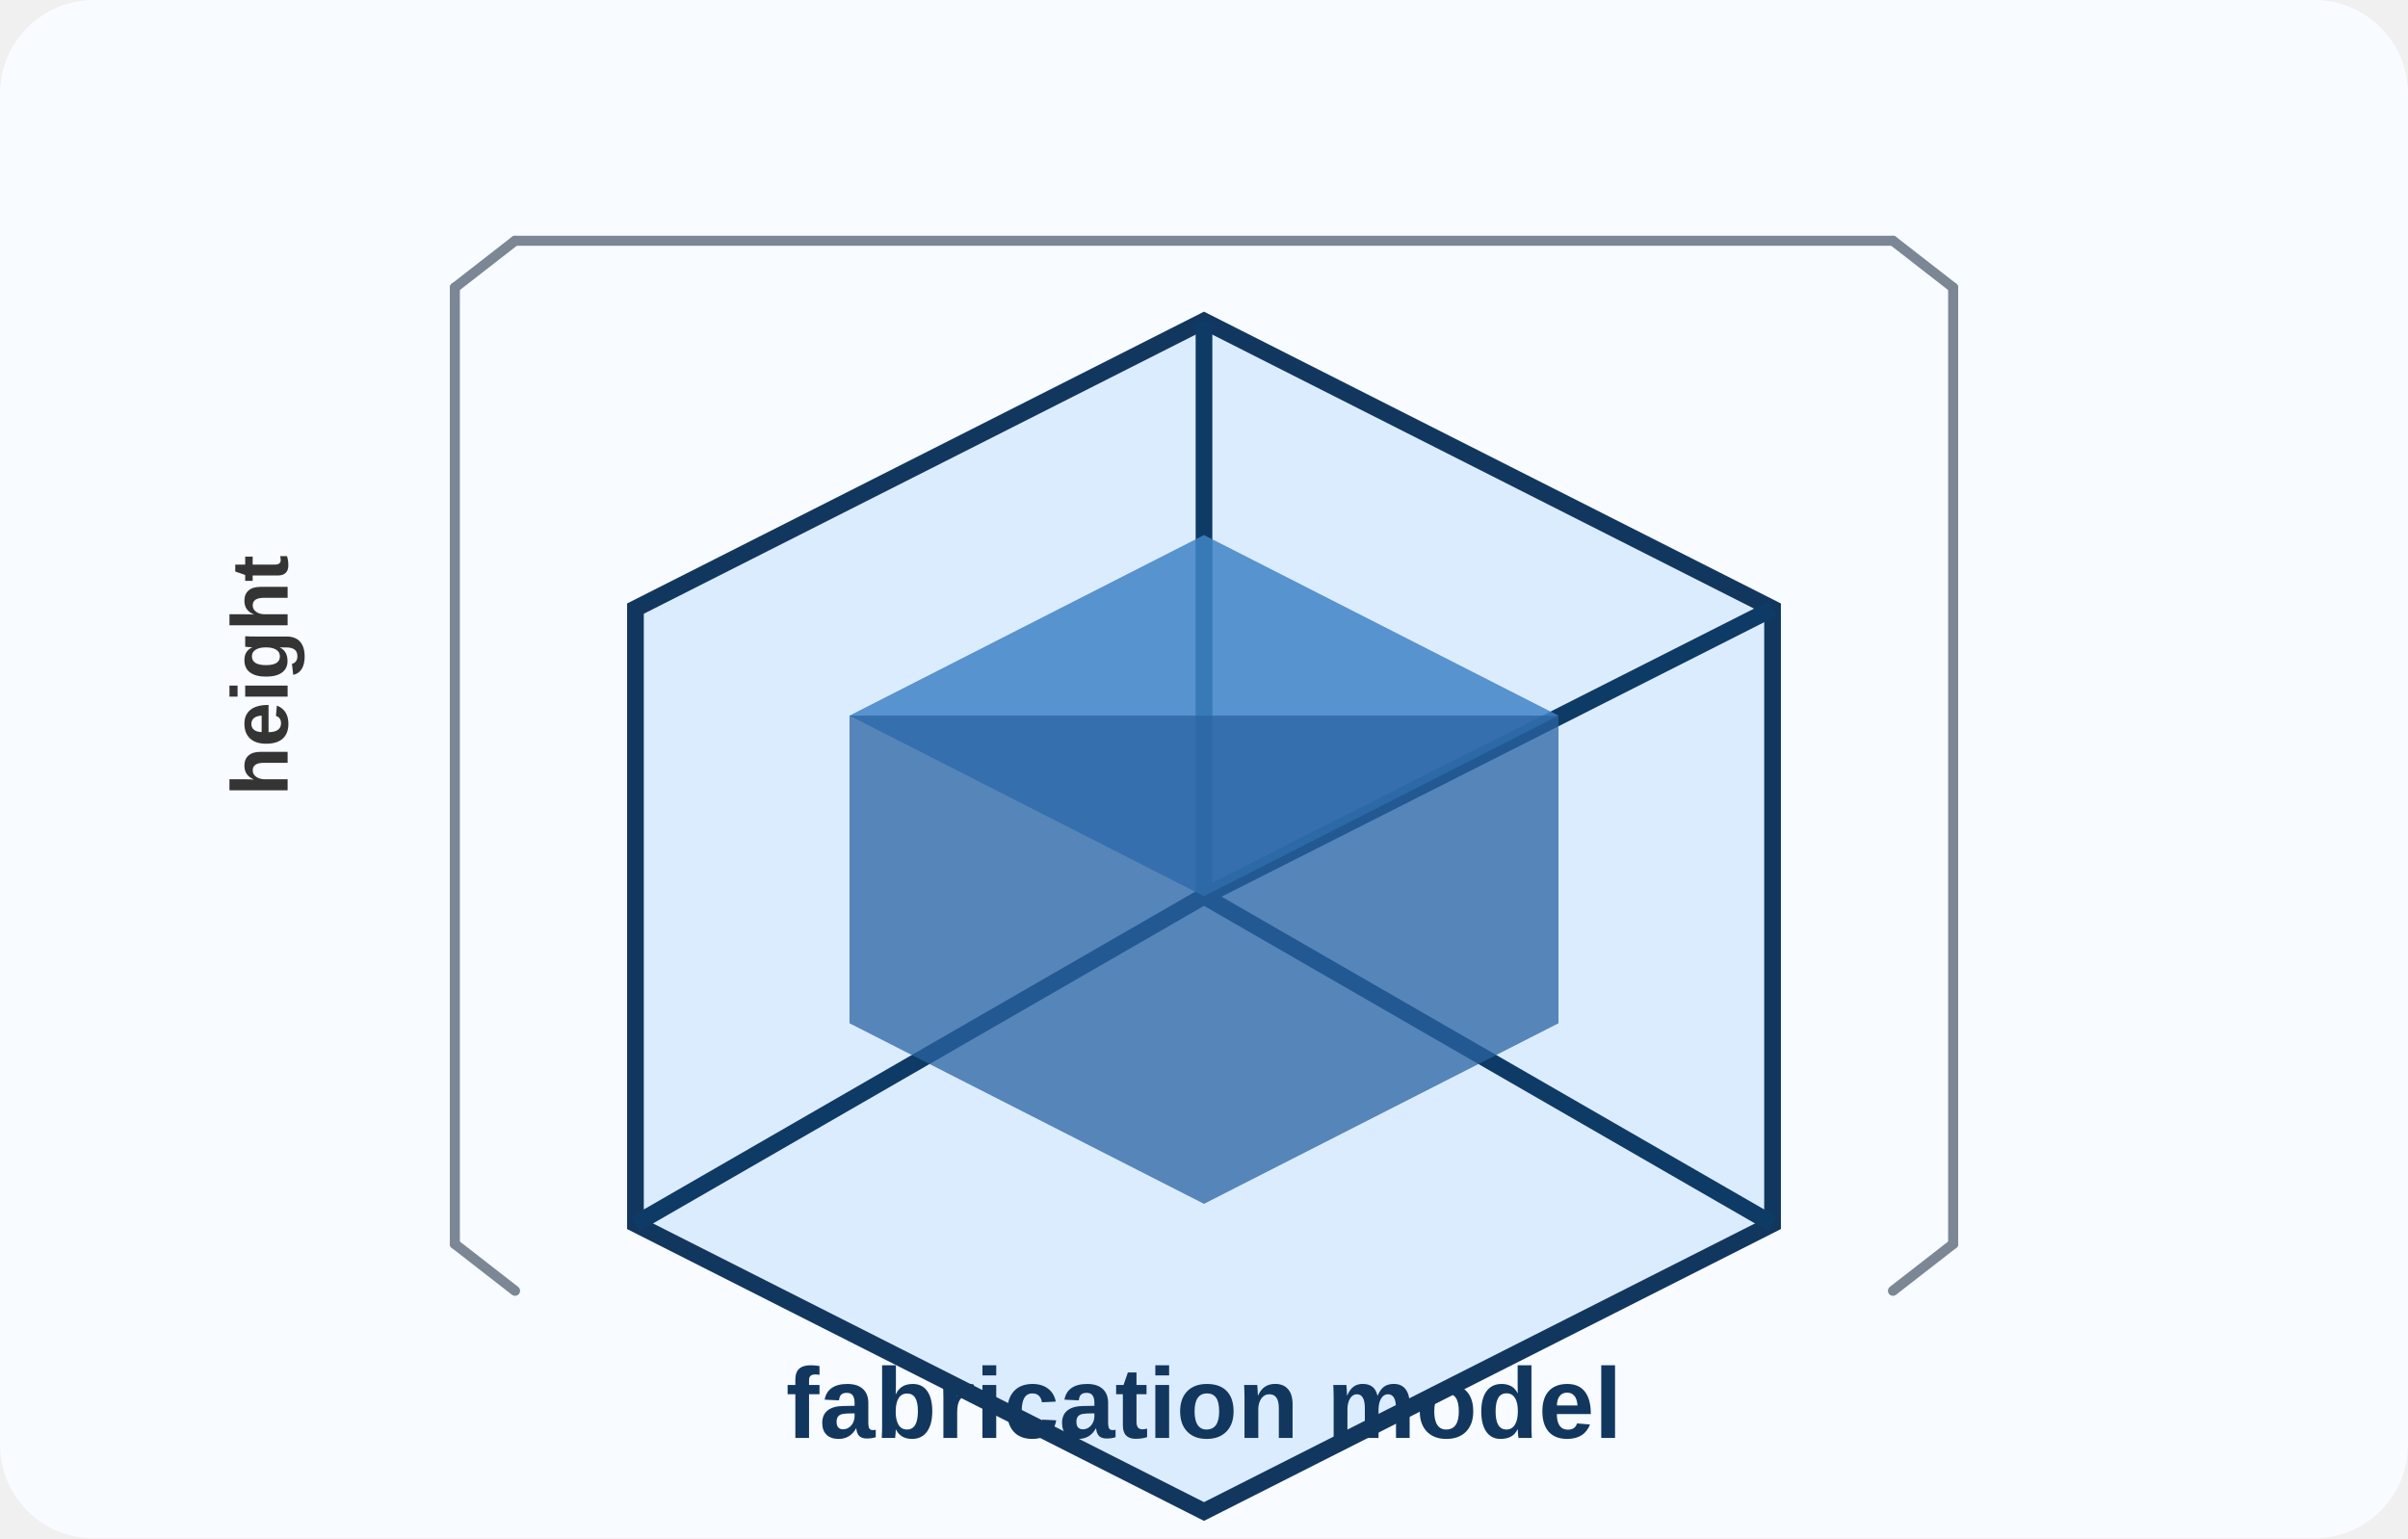
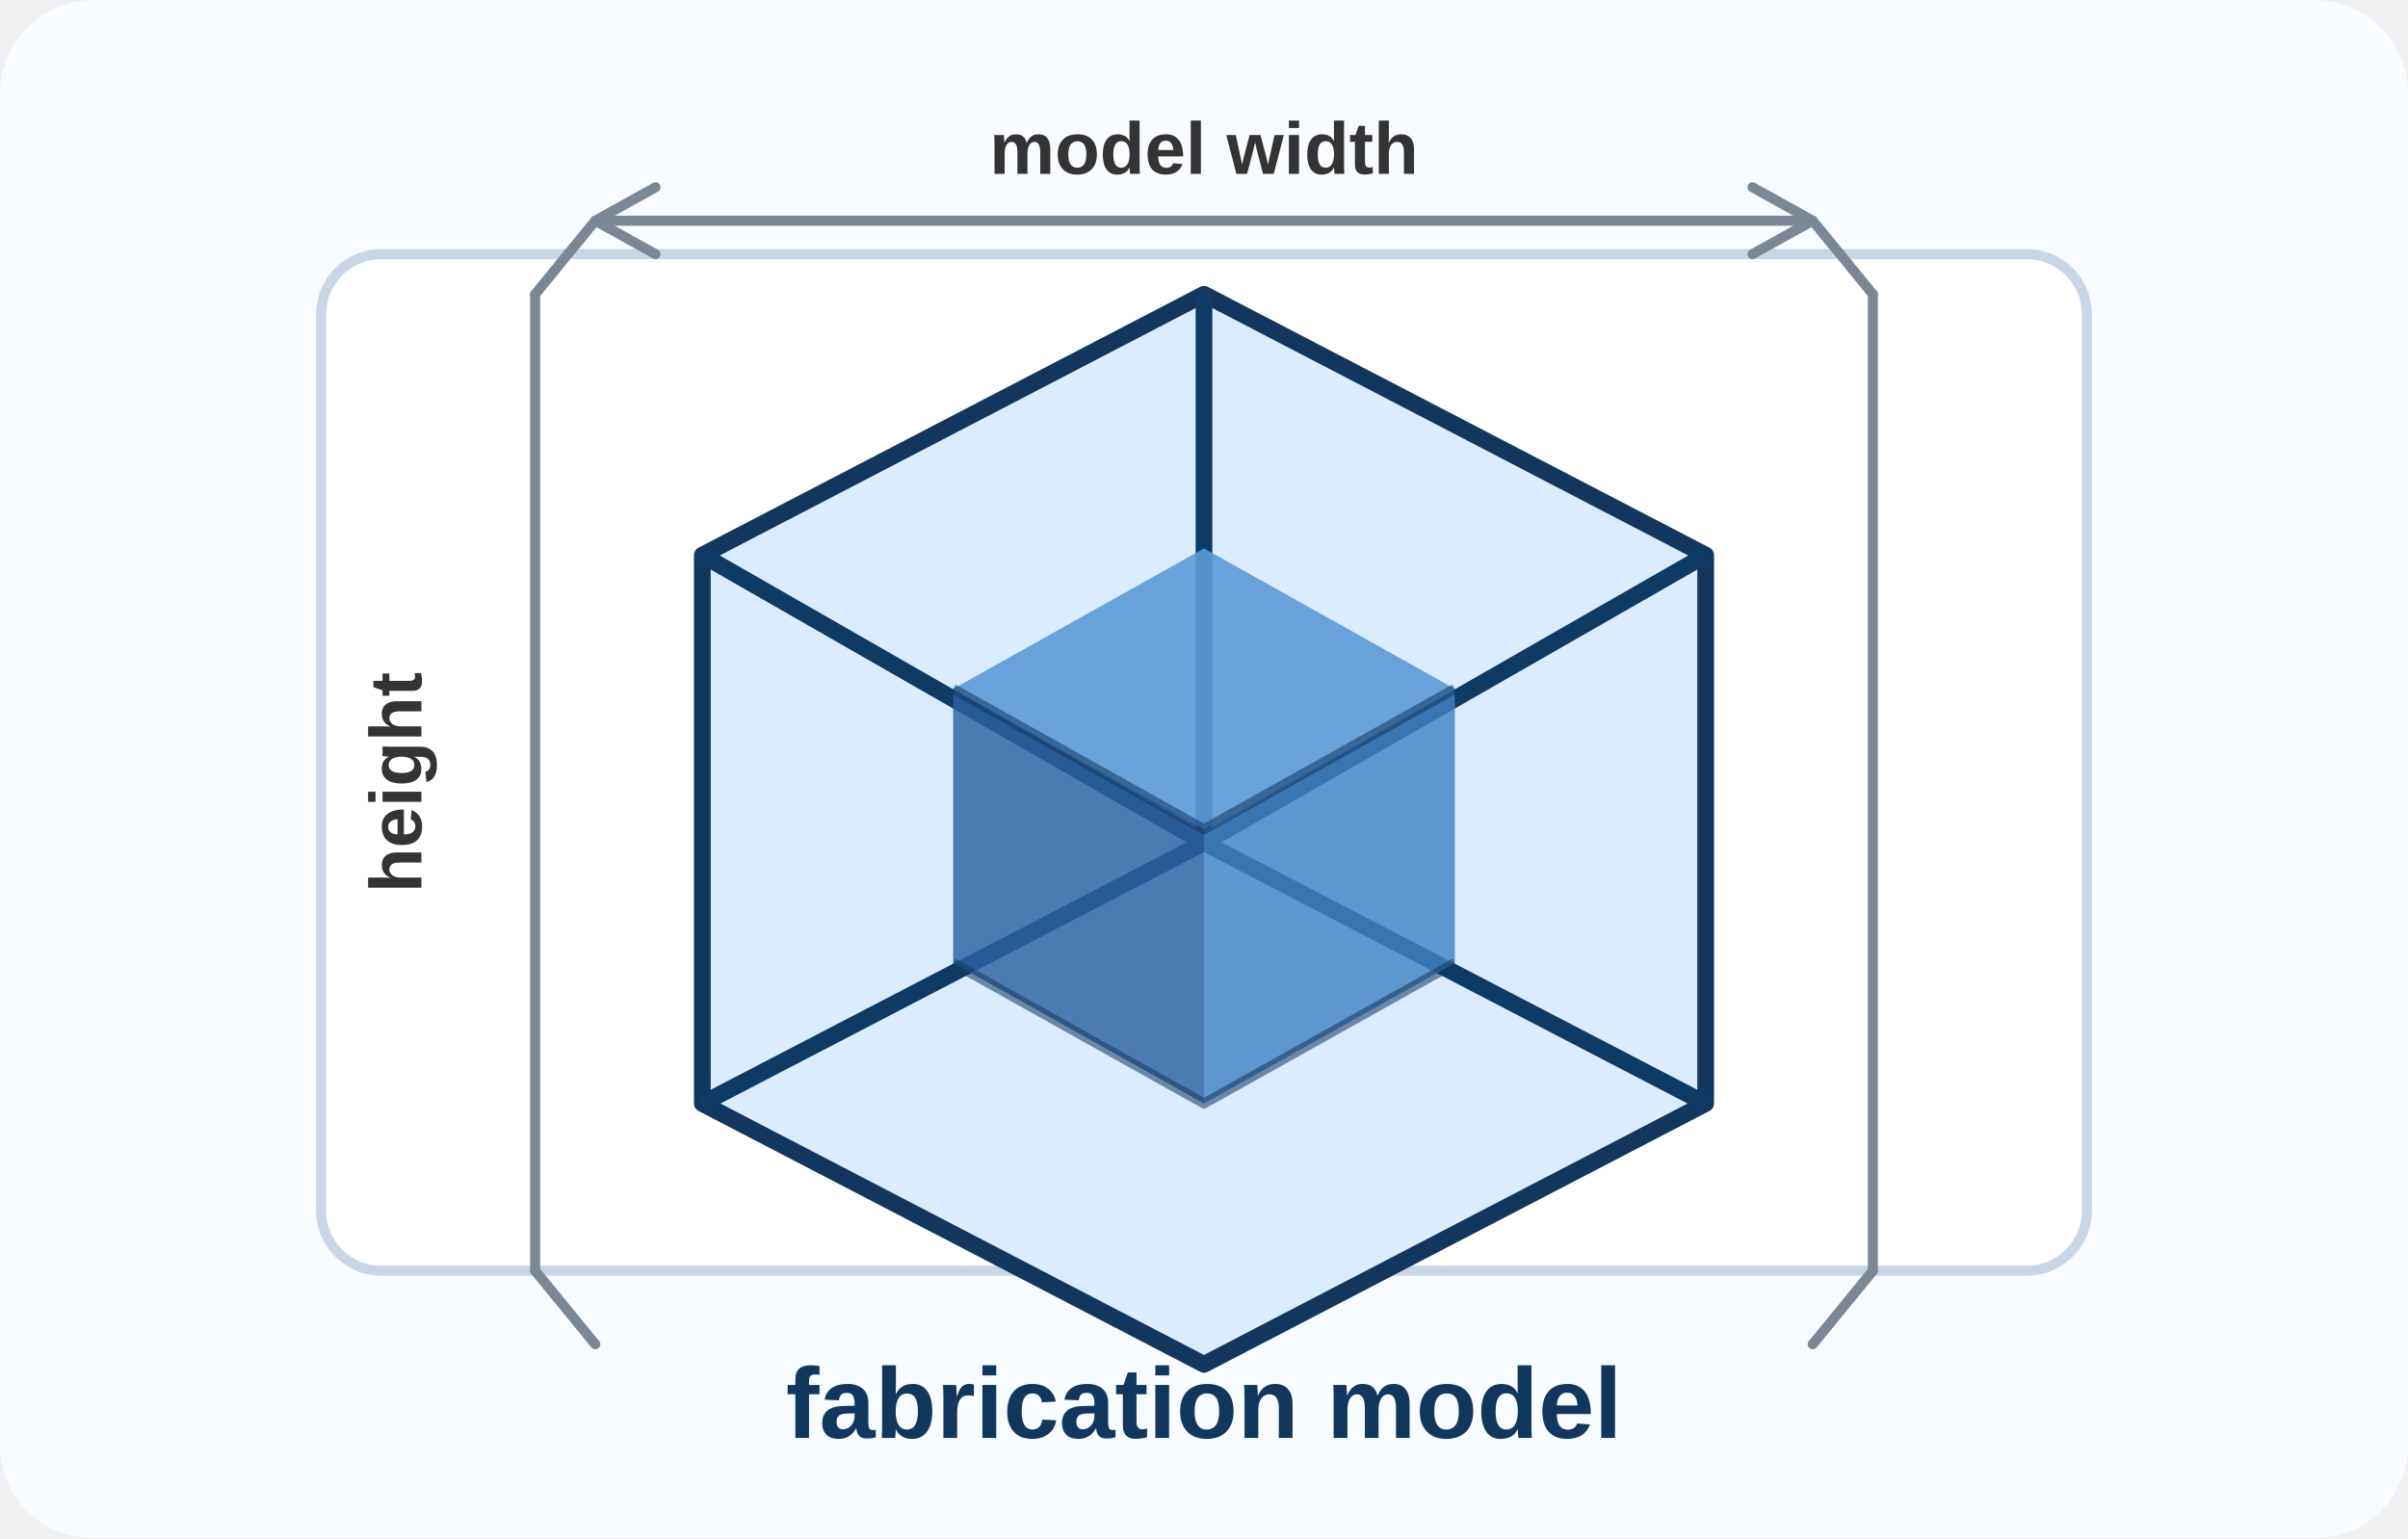
<svg xmlns="http://www.w3.org/2000/svg" viewBox="0 0 720 460" role="img" aria-labelledby="title desc">
  <rect width="720" height="460" rx="28" fill="#f8fbff" />
-   <g transform="translate(190 96)">
-     <path d="M170 0l170 86v184l-170 86L0 270V86z" fill="#dcecff" stroke="#12375f" stroke-width="5" />
-     <path d="M170 0v172l170 98M170 172L0 270M170 172L340 86" fill="none" stroke="#0e3a66" stroke-width="5" />
-     <path d="M64 118l106-54 106 54-106 54z" fill="#3f84c5" opacity="0.85" />
-     <path d="M64 118v92l106 54 106-54v-92" fill="#2a63a2" opacity="0.75" />
+   <rect x="96" y="76" width="528" height="304" rx="18" fill="#ffffff" stroke="#c9d6e6" stroke-width="3" />
+   <g transform="translate(210 88)" stroke-linejoin="round">
+     <path d="M150 0l150 78v164l-150 78L0 242V78z" fill="#dcecff" stroke="#12375f" stroke-width="5" />
+     <path d="M150 0v164M0 78l150 86 150-86M0 242l150-78 150 78" fill="none" stroke="#0e3a66" stroke-width="5" />
+     <path d="M75 118l75-42 75 42-75 42z" fill="#5a9ad6" opacity="0.9" />
+     <path d="M75 118v82l75 42v-82z" fill="#2a63a2" opacity="0.82" />
+     <path d="M150 160l75-42v82l-75 42z" fill="#3f84c5" opacity="0.82" />
+     <path d="M75 118l75 42 75-42M75 200l75 42 75-42" fill="none" stroke="#12375f" stroke-width="3" opacity="0.55" />
  </g>
-   <g stroke="#7b8794" stroke-width="3" stroke-linecap="round">
-     <path d="M136 86v286M584 86v286M154 72h412" />
-     <path d="M136 86l18-14M584 86l-18-14M136 372l18 14M584 372l-18 14" />
+   <g stroke="#7b8794" stroke-width="3" stroke-linecap="round" fill="none">
+     <path d="M160 88v292M560 88v292M178 66h364" />
+     <path d="M160 88l18-22M560 88l-18-22M160 380l18 22M560 380l-18 22" />
+     <path d="M178 66l18-10M178 66l18 10M542 66l-18-10M542 66l-18 10" />
  </g>
-   <text x="86" y="238" transform="rotate(-90 86 238)" font-family="Calibri, Arial, sans-serif" font-size="24" font-weight="700" fill="#343434">height</text>
+   <text x="360" y="52" text-anchor="middle" font-family="Calibri, Arial, sans-serif" font-size="22" font-weight="700" fill="#343434">model width</text>
+   <text x="126" y="234" transform="rotate(-90 126 234)" text-anchor="middle" font-family="Calibri, Arial, sans-serif" font-size="22" font-weight="700" fill="#343434">height</text>
  <text x="360" y="430" text-anchor="middle" font-family="Calibri, Arial, sans-serif" font-size="30" font-weight="700" fill="#12375f">fabrication model</text>
</svg>
